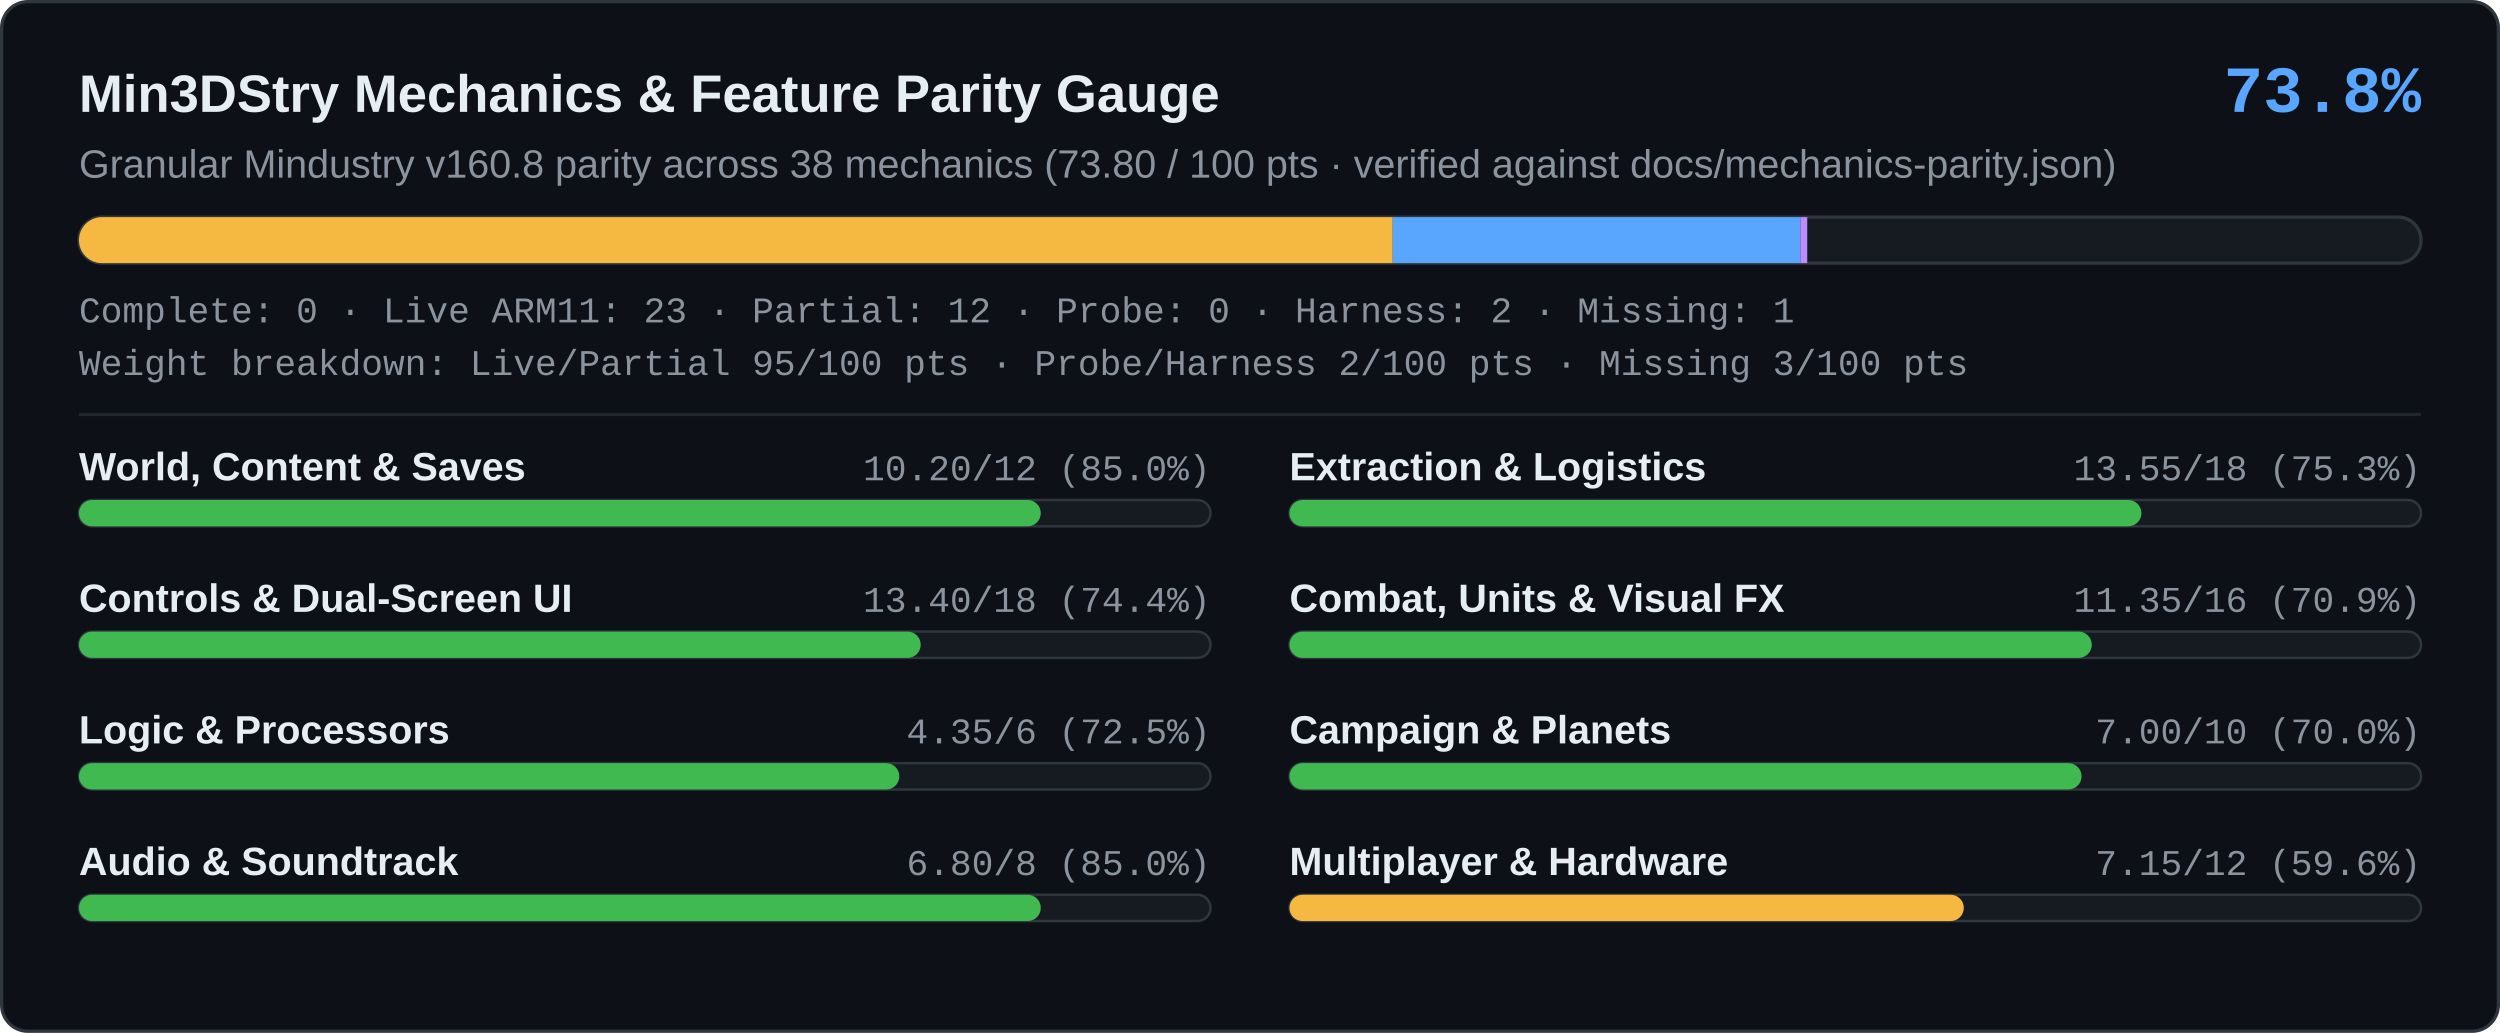
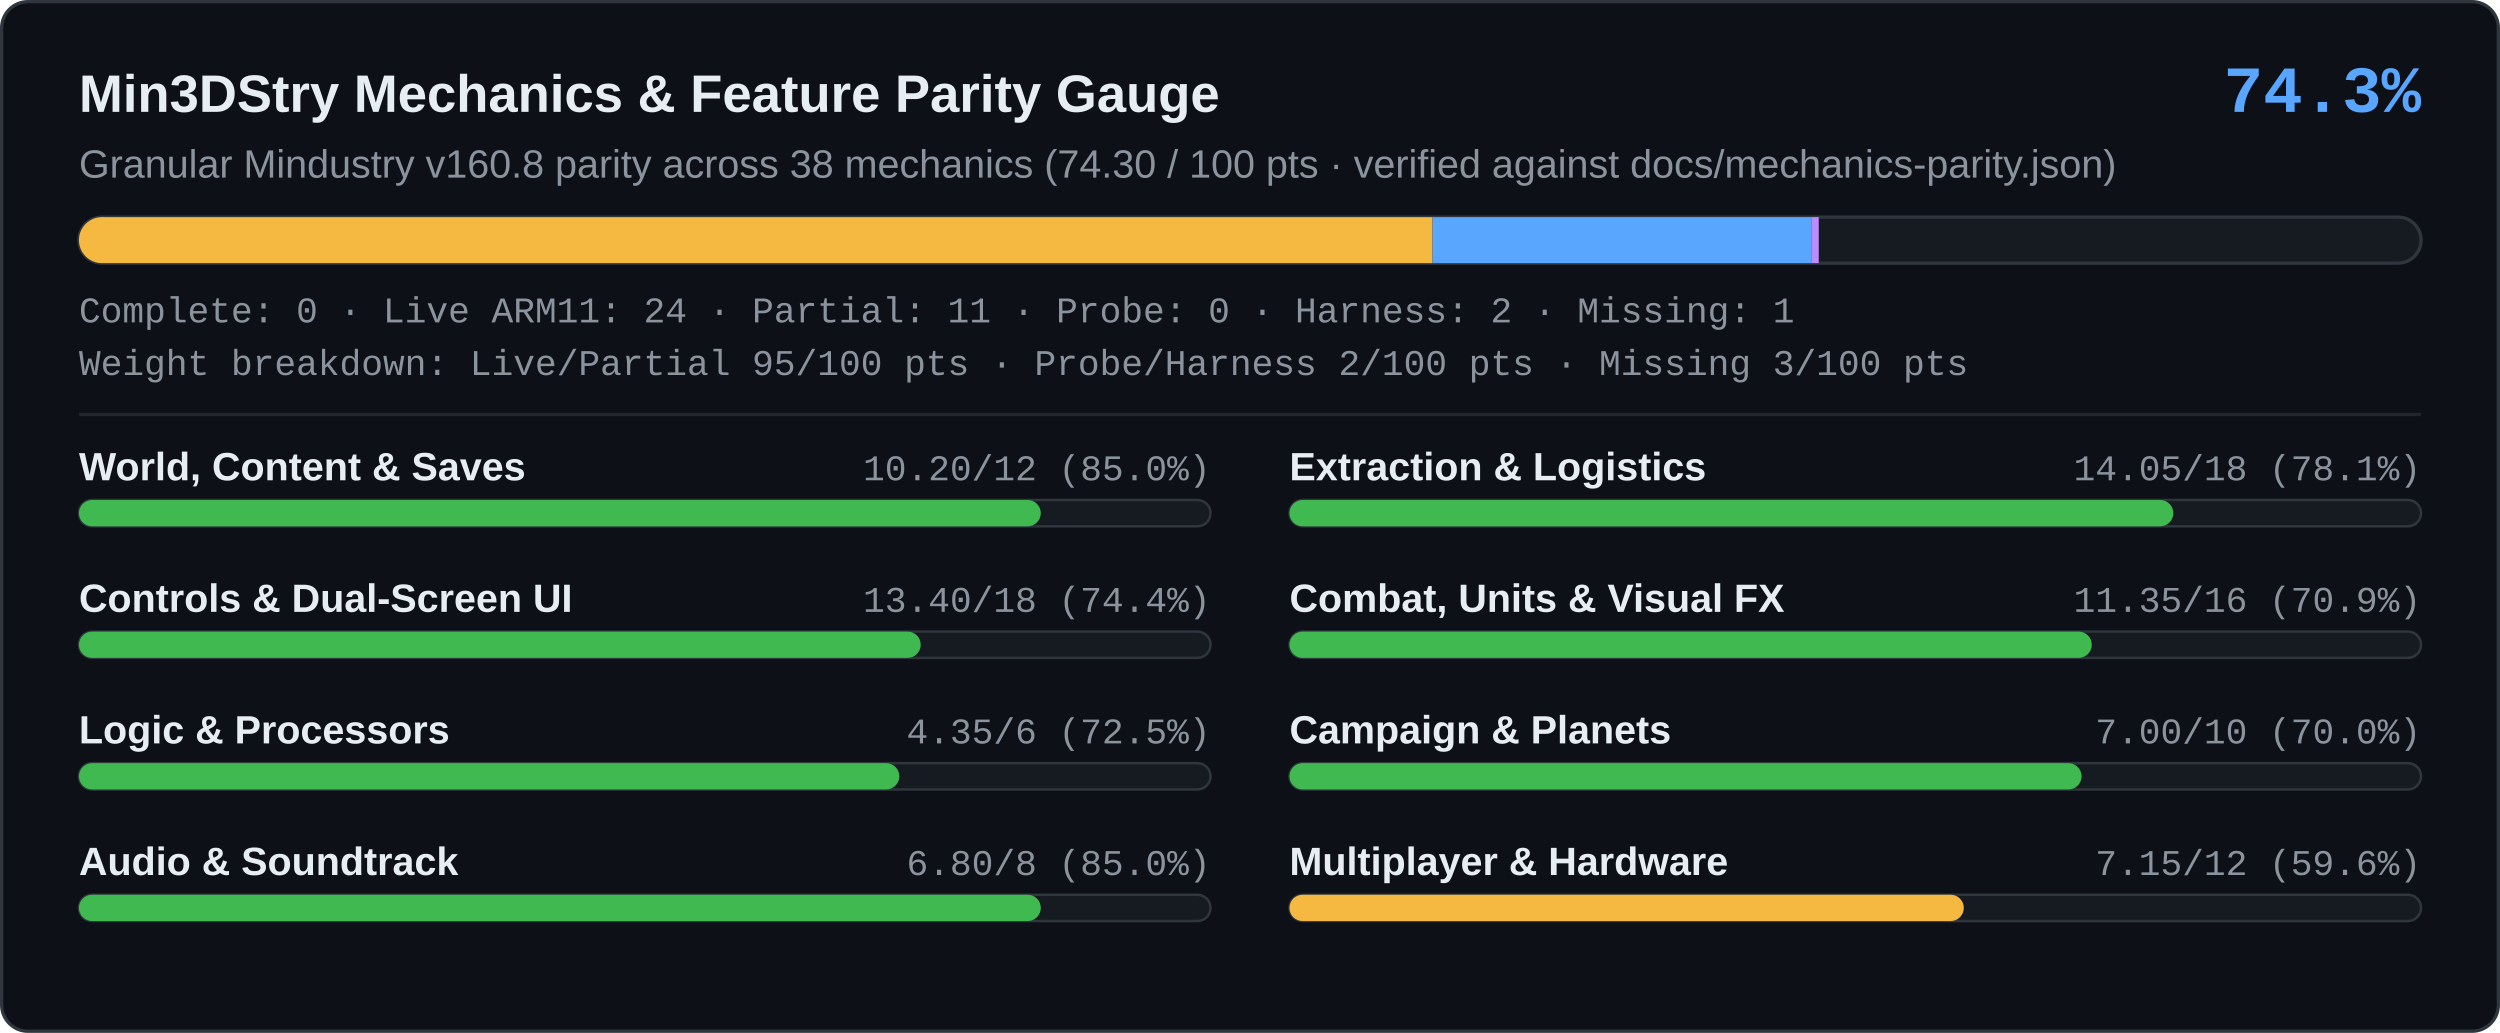
- <svg xmlns="http://www.w3.org/2000/svg" width="760" height="314" viewBox="0 0 760 314" role="img" aria-label="Min3DStry Mechanics &amp; Feature Parity 73.8%">
+ <svg xmlns="http://www.w3.org/2000/svg" width="760" height="314" viewBox="0 0 760 314" role="img" aria-label="Min3DStry Mechanics &amp; Feature Parity 74.3%">
  <defs>
    <clipPath id="mechBarClip">
      <rect x="24" y="66" width="712" height="14" rx="7" />
    </clipPath>
  </defs>
  <rect x="0.5" y="0.5" width="759" height="313" rx="8" fill="#0d1117" stroke="#30363d" />
  <text x="24" y="34" fill="#e6edf3" font-family="Segoe UI, Ubuntu, Arial, sans-serif" font-size="16" font-weight="700">Min3DStry Mechanics &amp; Feature Parity Gauge</text>
-   <text x="736" y="34" text-anchor="end" fill="#58a6ff" font-family="Consolas, Liberation Mono, monospace" font-size="20" font-weight="700">73.8%</text>
-   <text x="24" y="54" fill="#8b949e" font-family="Segoe UI, Ubuntu, Arial, sans-serif" font-size="12">Granular Mindustry v160.8 parity across 38 mechanics (73.80 / 100 pts · verified against docs/mechanics-parity.json)</text>
+   <text x="736" y="34" text-anchor="end" fill="#58a6ff" font-family="Consolas, Liberation Mono, monospace" font-size="20" font-weight="700">74.3%</text>
+   <text x="24" y="54" fill="#8b949e" font-family="Segoe UI, Ubuntu, Arial, sans-serif" font-size="12">Granular Mindustry v160.8 parity across 38 mechanics (74.30 / 100 pts · verified against docs/mechanics-parity.json)</text>
  <rect x="24" y="66" width="712" height="14" rx="7" fill="#161b22" stroke="#30363d" />
  <g clip-path="url(#mechBarClip)">
-     <rect x="24.0" y="66" width="399.4" height="14" fill="#f5b841" />
-     <rect x="423.4" y="66" width="123.9" height="14" fill="#58a6ff" />
-     <rect x="547.3" y="66" width="2.1" height="14" fill="#bc8cff" />
+     <rect x="24.0" y="66" width="411.5" height="14" fill="#f5b841" />
+     <rect x="435.5" y="66" width="115.3" height="14" fill="#58a6ff" />
+     <rect x="550.8" y="66" width="2.1" height="14" fill="#bc8cff" />
  </g>
-   <text x="24" y="98" fill="#8b949e" font-family="Consolas, Liberation Mono, monospace" font-size="11">Complete: 0  ·  Live ARM11: 23  ·  Partial: 12  ·  Probe: 0  ·  Harness: 2  ·  Missing: 1</text>
+   <text x="24" y="98" fill="#8b949e" font-family="Consolas, Liberation Mono, monospace" font-size="11">Complete: 0  ·  Live ARM11: 24  ·  Partial: 11  ·  Probe: 0  ·  Harness: 2  ·  Missing: 1</text>
  <text x="24" y="114" fill="#8b949e" font-family="Consolas, Liberation Mono, monospace" font-size="11">Weight breakdown:  Live/Partial 95/100 pts  ·  Probe/Harness 2/100 pts  ·  Missing 3/100 pts</text>
  <line x1="24" y1="126" x2="736" y2="126" stroke="#21262d" stroke-width="1" />
  <text x="24" y="146" fill="#e6edf3" font-family="Segoe UI, Ubuntu, Arial, sans-serif" font-size="12" font-weight="600">World, Content &amp; Saves</text>
  <text x="368" y="146" text-anchor="end" fill="#8b949e" font-family="Consolas, Liberation Mono, monospace" font-size="11">10.20/12 (85.0%)</text>
  <rect x="24" y="152" width="344" height="8" rx="4" fill="#161b22" stroke="#30363d" stroke-width="0.75" />
  <rect x="24" y="152" width="292.4" height="8" rx="4" fill="#3fb950" />
  <text x="392" y="146" fill="#e6edf3" font-family="Segoe UI, Ubuntu, Arial, sans-serif" font-size="12" font-weight="600">Extraction &amp; Logistics</text>
-   <text x="736" y="146" text-anchor="end" fill="#8b949e" font-family="Consolas, Liberation Mono, monospace" font-size="11">13.55/18 (75.3%)</text>
+   <text x="736" y="146" text-anchor="end" fill="#8b949e" font-family="Consolas, Liberation Mono, monospace" font-size="11">14.05/18 (78.1%)</text>
  <rect x="392" y="152" width="344" height="8" rx="4" fill="#161b22" stroke="#30363d" stroke-width="0.75" />
-   <rect x="392" y="152" width="259.0" height="8" rx="4" fill="#3fb950" />
+   <rect x="392" y="152" width="268.7" height="8" rx="4" fill="#3fb950" />
  <text x="24" y="186" fill="#e6edf3" font-family="Segoe UI, Ubuntu, Arial, sans-serif" font-size="12" font-weight="600">Controls &amp; Dual-Screen UI</text>
  <text x="368" y="186" text-anchor="end" fill="#8b949e" font-family="Consolas, Liberation Mono, monospace" font-size="11">13.40/18 (74.4%)</text>
  <rect x="24" y="192" width="344" height="8" rx="4" fill="#161b22" stroke="#30363d" stroke-width="0.75" />
  <rect x="24" y="192" width="255.9" height="8" rx="4" fill="#3fb950" />
  <text x="392" y="186" fill="#e6edf3" font-family="Segoe UI, Ubuntu, Arial, sans-serif" font-size="12" font-weight="600">Combat, Units &amp; Visual FX</text>
  <text x="736" y="186" text-anchor="end" fill="#8b949e" font-family="Consolas, Liberation Mono, monospace" font-size="11">11.35/16 (70.9%)</text>
  <rect x="392" y="192" width="344" height="8" rx="4" fill="#161b22" stroke="#30363d" stroke-width="0.75" />
  <rect x="392" y="192" width="243.9" height="8" rx="4" fill="#3fb950" />
  <text x="24" y="226" fill="#e6edf3" font-family="Segoe UI, Ubuntu, Arial, sans-serif" font-size="12" font-weight="600">Logic &amp; Processors</text>
  <text x="368" y="226" text-anchor="end" fill="#8b949e" font-family="Consolas, Liberation Mono, monospace" font-size="11">4.35/6 (72.5%)</text>
  <rect x="24" y="232" width="344" height="8" rx="4" fill="#161b22" stroke="#30363d" stroke-width="0.75" />
  <rect x="24" y="232" width="249.4" height="8" rx="4" fill="#3fb950" />
  <text x="392" y="226" fill="#e6edf3" font-family="Segoe UI, Ubuntu, Arial, sans-serif" font-size="12" font-weight="600">Campaign &amp; Planets</text>
  <text x="736" y="226" text-anchor="end" fill="#8b949e" font-family="Consolas, Liberation Mono, monospace" font-size="11">7.00/10 (70.0%)</text>
  <rect x="392" y="232" width="344" height="8" rx="4" fill="#161b22" stroke="#30363d" stroke-width="0.75" />
  <rect x="392" y="232" width="240.8" height="8" rx="4" fill="#3fb950" />
  <text x="24" y="266" fill="#e6edf3" font-family="Segoe UI, Ubuntu, Arial, sans-serif" font-size="12" font-weight="600">Audio &amp; Soundtrack</text>
  <text x="368" y="266" text-anchor="end" fill="#8b949e" font-family="Consolas, Liberation Mono, monospace" font-size="11">6.80/8 (85.0%)</text>
  <rect x="24" y="272" width="344" height="8" rx="4" fill="#161b22" stroke="#30363d" stroke-width="0.75" />
  <rect x="24" y="272" width="292.4" height="8" rx="4" fill="#3fb950" />
  <text x="392" y="266" fill="#e6edf3" font-family="Segoe UI, Ubuntu, Arial, sans-serif" font-size="12" font-weight="600">Multiplayer &amp; Hardware</text>
  <text x="736" y="266" text-anchor="end" fill="#8b949e" font-family="Consolas, Liberation Mono, monospace" font-size="11">7.15/12 (59.6%)</text>
  <rect x="392" y="272" width="344" height="8" rx="4" fill="#161b22" stroke="#30363d" stroke-width="0.75" />
  <rect x="392" y="272" width="205.0" height="8" rx="4" fill="#f5b841" />
</svg>
